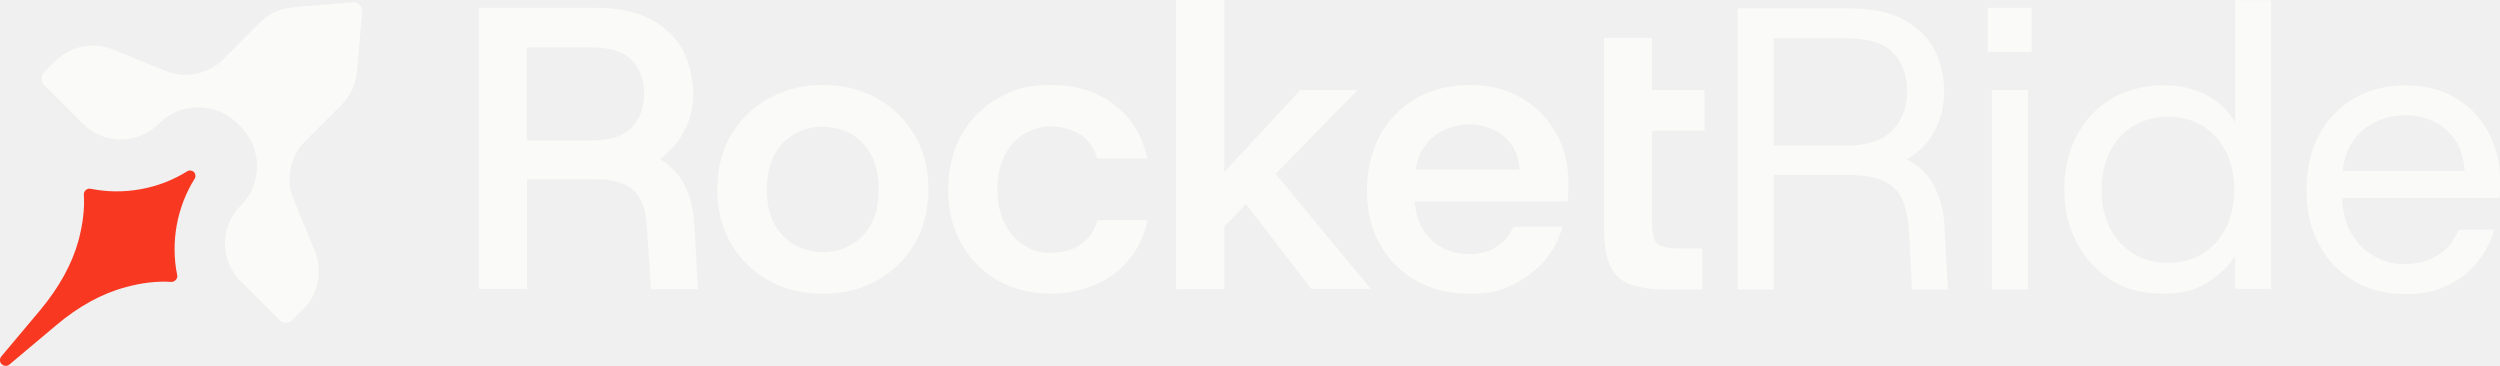
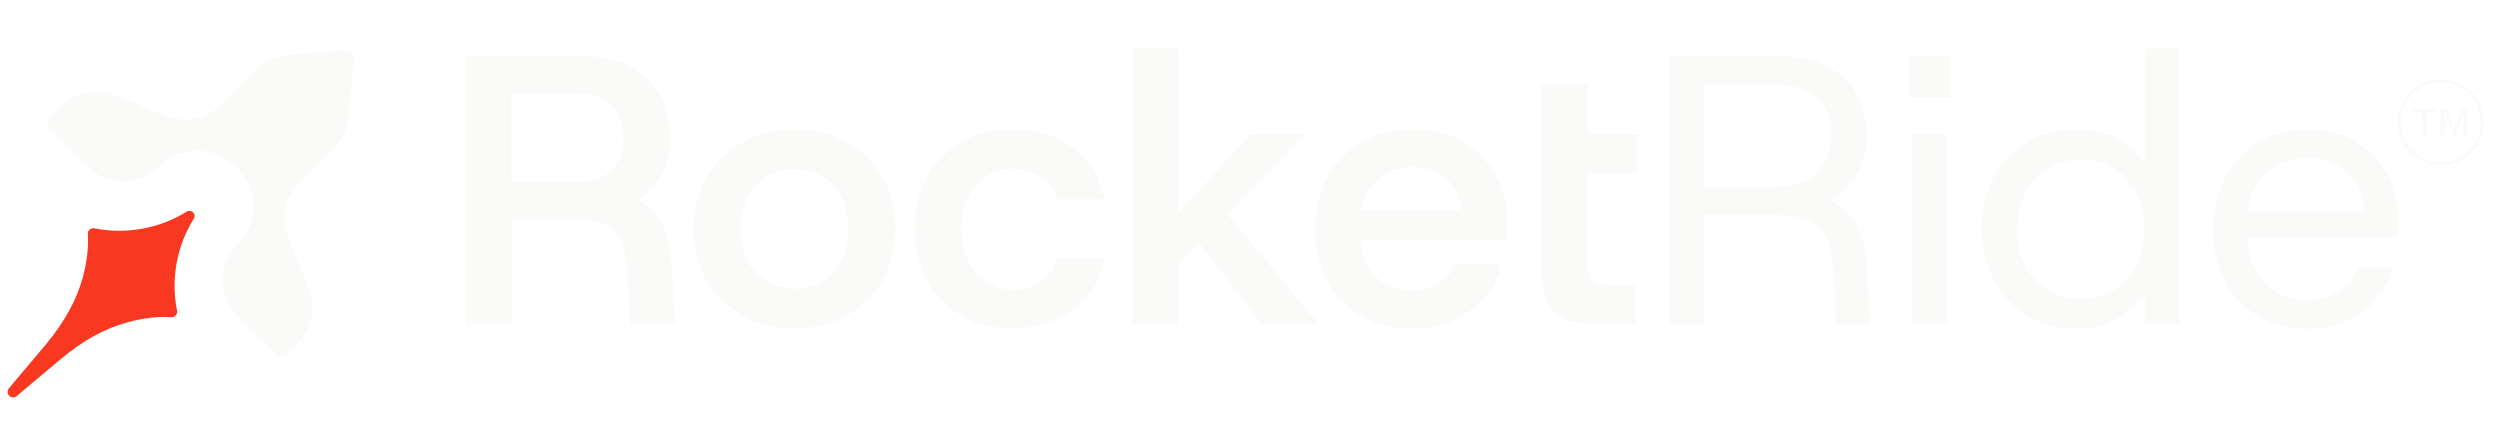
- <svg xmlns="http://www.w3.org/2000/svg" id="Camada_1" version="1.1" viewBox="0 0 1315.1 192.5">
+ <svg xmlns="http://www.w3.org/2000/svg" width="1920" zoomAndPan="magnify" viewBox="0 0 1440 249" height="332" preserveAspectRatio="xMidYMid meet" version="1.0">
  <defs>
-     <style>
-       .st0 {
-         fill: #f93822;
-       }
- 
-       .st1 {
-         fill: #fafbf8;
-       }
-     </style>
+     <clipPath id="48e8071dcd">
+       <path d="M 652 27.441 L 760 27.441 L 760 187 L 652 187 Z M 652 27.441 " clip-rule="nonzero" />
+     </clipPath>
+     <clipPath id="77400784aa">
+       <path d="M 1141 27.441 L 1256 27.441 L 1256 190 L 1141 190 Z M 1141 27.441 " clip-rule="nonzero" />
+     </clipPath>
+     <clipPath id="77a29b3b19">
+       <path d="M 1274 74 L 1381.402 74 L 1381.402 190 L 1274 190 Z M 1274 74 " clip-rule="nonzero" />
+     </clipPath>
+     <clipPath id="cc292fda1c">
+       <path d="M 4.402 121 L 113 121 L 113 229 L 4.402 229 Z M 4.402 121 " clip-rule="nonzero" />
+     </clipPath>
+     <clipPath id="7579b926c0">
+       <path d="M 1381.062 45.594 L 1430.562 45.594 L 1430.562 95.094 L 1381.062 95.094 Z M 1381.062 45.594 " clip-rule="nonzero" />
+     </clipPath>
  </defs>
-   <g>
-     <path class="st1" d="M365.2,118.7c-.2-8-1.9-14.9-4.8-20.8-3-6-7.4-10.8-13.3-14.3,5.5-4,9.8-8.9,12.9-14.8,3.2-6,4.7-12.4,4.7-19.4s-1.9-16.3-5.6-23.2c-3.7-6.8-9.5-12.2-17.1-16.2-7.7-3.9-17.3-5.9-29-5.9h-61.1v147.9h25.4v-57.7h35.5c6.7,0,11.8.9,15.7,2.7,3.9,1.8,6.8,4.5,8.5,8.1,1.9,3.6,2.9,8.4,3.3,14.2l2.1,32.8h24.7l-1.8-33.4h-.1ZM332.3,67.1c-4.4,4.6-11.5,6.8-21.2,6.8h-34V24.9h33.8c9.8,0,16.9,2.1,21.3,6.6,4.3,4.3,6.6,10.3,6.6,17.9s-2.2,13.2-6.6,17.7h.1Z" />
-     <path class="st1" d="M481,70.8c-4.9-8.2-11.6-14.6-19.9-19.2-8.3-4.6-17.7-6.9-28.3-6.9s-19.6,2.3-28,6.9c-8.5,4.6-15.2,11-20.1,19.2-4.9,8.2-7.4,17.8-7.4,28.8s2.5,20.5,7.4,28.8c4.9,8.2,11.6,14.8,20,19.3,8.3,4.6,17.7,6.8,28.1,6.8s19.9-2.2,28.2-6.8c8.4-4.6,15.1-11.1,20-19.3,4.9-8.3,7.4-17.9,7.4-28.8s-2.5-20.6-7.4-28.8h0ZM458.2,117.9c-2.7,4.9-6.2,8.5-10.7,11-4.4,2.5-9.4,3.7-14.8,3.7s-10.2-1.3-14.6-3.7c-4.4-2.5-8-6.1-10.7-11-2.7-4.8-4-10.9-4-18.3s1.3-13.3,4-18.3c2.7-4.8,6.2-8.5,10.8-11,4.4-2.5,9.4-3.6,14.5-3.6s10.3,1.2,14.8,3.6c4.4,2.5,8,6.2,10.7,11,2.7,4.9,4,11,4,18.3s-1.3,13.5-4,18.3h0Z" />
-     <path class="st1" d="M568.5,128.6c-4.4,3-9.6,4.4-15.7,4.4s-9.7-1.3-14-3.9c-4.3-2.6-7.7-6.4-10.2-11.5-2.6-4.9-3.9-11-3.9-18s1.3-13.2,3.9-18c2.5-4.9,5.9-8.5,10.2-11.2,4.3-2.6,9-3.9,14-3.9s11.2,1.5,15.7,4.4c4.3,2.9,7.1,7.1,8.7,12.4h26.3c-2.6-11.9-8.3-21.3-17.3-28.2s-20-10.4-33.1-10.4-19.9,2.3-28.1,7c-8.2,4.6-14.6,11-19.2,19.3-4.7,8.2-7,17.8-7,28.6s2.3,20.4,7,28.7c4.6,8.2,11,14.6,19.2,19.3,8.2,4.6,17.6,6.9,28.1,6.9s24.1-3.5,33.3-10.7c9.1-7.1,14.9-16.4,17.2-28h-26.3c-1.5,5.5-4.3,9.7-8.7,12.6v.2Z" />
-     <path class="st1" d="M671,91.4l-6.7-8.1-15.5,15.5,6.6,8.5,34.4,44.7h31.3l-50.1-60.6ZM684.1,47.3l-40.2,43.3-12.6,13.7,11,16.5,1.6-1.6,11.5-11.8,15.6-15.9,43.1-44.1h-30,0ZM618.7,0v152.1h25.3V0h-25.3Z" />
-     <path class="st1" d="M818.3,69.8c-4.2-7.7-10.3-13.8-18.1-18.3-7.7-4.6-16.9-6.8-27-6.8s-20.1,2.3-28.3,7.1c-8.2,4.7-14.5,11.2-19.1,19.6-4.4,8.4-6.7,18-6.7,28.9s2.2,20.1,6.8,28.2c4.6,8.2,11,14.6,19.1,19.2,8.1,4.6,17.4,6.8,28,6.8s15.9-1.5,22.6-4.6c6.6-3.2,12.2-7.4,16.7-12.6,4.6-5.3,7.8-11.2,9.6-18h-25.8c-1.8,4.3-4.7,7.8-8.7,10.4-3.9,2.7-8.8,4-14.5,4s-10.2-1.3-14.6-3.6c-4.3-2.3-7.8-6-10.4-10.5-2.2-4-3.4-8.4-3.7-13.7h80.3c.2-2,.5-3.9.5-5.5v-4.7c0-9.6-2.2-18.3-6.6-25.9h0ZM744.6,89.3c.6-3.9,1.8-7.3,3.4-10.1,2.7-4.6,6.2-8,10.7-10.3,4.4-2.3,9.2-3.5,14.5-3.5s13.2,2.1,18.1,6.4c4.9,4.3,7.6,10.1,8,17.4h-54.7Z" />
-     <path class="st1" d="M896.6,68.7v-21.3h-27.5v-27.5h-25.3v101c0,8.5,1.2,15.1,3.6,19.6,2.3,4.6,5.9,7.6,10.5,9.2,4.6,1.6,10.3,2.5,17.1,2.5h20.5v-21.5h-12.5c-3.7,0-6.7-.4-8.5-1.1-2-.6-3.4-1.8-4.2-3.6-.7-1.9-1.2-4.7-1.2-8.4v-48.8h27.5Z" />
-     <path class="st1" d="M1023,120c-.5-8.4-2.3-15.7-5.4-21.8-2.9-6.2-7.8-10.9-14.6-14.3,6.7-4,11.6-9,14.8-15.3,3.3-6.2,4.9-13.1,4.9-20.6s-1.8-15.7-5.3-22.2c-3.5-6.6-9-11.7-16.4-15.7-7.4-3.9-17-5.7-28.6-5.7h-58.3v147.9h19v-60.3h38.6c8.2,0,14.5,1.1,19.1,3.2,4.6,2,7.8,5.2,9.8,9.6,2,4.3,3.2,10.1,3.6,17.1l1.6,30.4h18.9l-1.8-32.2h.1ZM995.5,68.6c-5.2,5.3-13.2,8-24.4,8h-38.1V20.1h38.1c11.4,0,19.6,2.5,24.6,7.5,5,5,7.5,11.8,7.5,20.4s-2.6,15.3-7.7,20.6h0Z" />
-     <path class="st1" d="M1047.8,47.4v104.8h19V47.4h-19ZM1045.6,4.1v23.2h23.1V4.1h-23.1Z" />
-     <path class="st1" d="M1175.8.1v64.4c-3.5-6.2-8.5-11-15.1-14.5-6.6-3.4-14.2-5.2-22.7-5.2s-19.3,2.3-27.2,7.1c-7.8,4.7-13.9,11.1-18.3,19.4-4.3,8.2-6.6,17.6-6.6,28.1s2.2,20,6.6,28.3c4.3,8.3,10.4,14.9,18.1,19.7s16.9,7.1,27.3,7.1,17.4-2,23.5-6,10.9-8.5,14.3-13.7v17.2h19V.1h-19,0ZM1170.9,119.9c-2.9,5.7-7,10.2-12.2,13.5-5.3,3.3-11.4,4.9-18.3,4.9s-12.8-1.6-18.1-4.9c-5.3-3.3-9.5-7.7-12.4-13.5-2.9-5.9-4.4-12.5-4.4-20.1s1.5-14.4,4.4-20.1,7.1-10.2,12.4-13.5c5.4-3.2,11.5-4.8,18.1-4.8s13,1.6,18.3,4.8c5.2,3.3,9.2,7.8,12.2,13.6,2.9,5.7,4.4,12.4,4.4,20s-1.5,14.3-4.4,20.1Z" />
-     <path class="st1" d="M1309.2,69.8c-4-7.5-9.7-13.5-17.1-18-7.4-4.6-16.3-6.9-26.6-6.9s-19.3,2.3-27.2,6.9c-8,4.6-14,11-18.4,19.2s-6.6,17.9-6.6,29,2.2,20.6,6.7,28.7c4.3,8.2,10.5,14.6,18.4,19.2,7.7,4.6,16.7,6.8,26.9,6.8s15.5-1.4,21.8-4.4c6.4-2.9,11.7-7,15.9-12.2,4.3-5.3,7.3-11,9.1-17.3h-18.8c-2.2,5.6-5.7,10.1-10.5,13.2-4.8,3.3-10.7,4.9-17.7,4.9s-11.2-1.4-16.3-4.2c-5-2.8-9.1-7-12.3-12.6-2.7-4.9-4.2-11-4.4-18h82.8c.2-1.8.2-3.5.2-5.2v-4.6c0-8.8-2-17-6-24.5h0ZM1232.3,90c.6-5.3,1.9-10,4.2-13.8,3-5.2,7.1-9,12.2-11.6,5-2.6,10.5-4,16.5-4,8.7,0,16,2.7,21.8,7.8,5.9,5.3,9,12.4,9.5,21.5h-64.2Z" />
+   <rect x="-144" width="1728" fill="#ffffff" y="-24.9" height="298.8" fill-opacity="1" />
+   <rect x="-144" width="1728" fill="#ffffff" y="-24.9" height="298.8" fill-opacity="1" />
+   <path fill="#fafbf8" d="M 386.789 151.785 C 386.582 143.422 384.801 136.211 381.766 130.043 C 378.621 123.77 374.016 118.754 367.84 115.094 C 373.598 110.914 378.098 105.793 381.344 99.625 C 384.695 93.352 386.266 86.664 386.266 79.348 C 386.266 72.027 384.277 62.309 380.402 55.094 C 376.527 47.988 370.457 42.344 362.5 38.16 C 354.438 34.086 344.383 31.996 332.133 31.996 L 268.156 31.996 L 268.156 186.594 L 294.754 186.594 L 294.754 126.281 L 331.922 126.281 C 338.938 126.281 344.277 127.219 348.363 129.102 C 352.445 130.984 355.484 133.805 357.262 137.57 C 359.254 141.332 360.301 146.348 360.719 152.41 L 362.918 186.695 L 388.781 186.695 L 386.895 151.785 Z M 352.34 97.848 C 347.734 102.656 340.301 104.957 330.145 104.957 L 294.543 104.957 L 294.543 53.738 L 329.934 53.738 C 340.195 53.738 347.629 55.934 352.238 60.637 C 356.738 65.129 359.148 71.402 359.148 79.348 C 359.148 87.289 356.844 93.145 352.238 97.848 Z M 352.34 97.848 " fill-opacity="1" fill-rule="nonzero" />
+   <path fill="#fafbf8" d="M 508.039 101.715 C 502.91 93.145 495.895 86.453 487.203 81.645 C 478.512 76.836 468.672 74.434 457.57 74.434 C 446.473 74.434 437.051 76.836 428.254 81.645 C 419.355 86.453 412.34 93.145 407.207 101.715 C 402.078 110.285 399.461 120.32 399.461 131.82 C 399.461 143.316 402.078 153.246 407.207 161.926 C 412.34 170.496 419.355 177.395 428.148 182.098 C 436.84 186.906 446.684 189.207 457.57 189.207 C 468.461 189.207 478.41 186.906 487.098 182.098 C 495.895 177.289 502.91 170.496 508.039 161.926 C 513.172 153.246 515.789 143.215 515.789 131.82 C 515.789 120.426 513.172 110.285 508.039 101.715 Z M 484.168 150.949 C 481.34 156.07 477.676 159.832 472.965 162.445 C 468.355 165.059 463.121 166.312 457.469 166.312 C 451.812 166.312 446.789 164.957 442.18 162.445 C 437.574 159.832 433.805 156.07 430.977 150.949 C 428.148 145.93 426.789 139.555 426.789 131.82 C 426.789 124.086 428.148 117.918 430.977 112.691 C 433.805 107.672 437.469 103.805 442.285 101.191 C 446.891 98.578 452.129 97.43 457.469 97.43 C 462.809 97.43 468.254 98.684 472.965 101.191 C 477.57 103.805 481.34 107.672 484.168 112.691 C 486.996 117.812 488.355 124.188 488.355 131.82 C 488.355 139.449 486.996 145.93 484.168 150.949 Z M 484.168 150.949 " fill-opacity="1" fill-rule="nonzero" />
+   <path fill="#fafbf8" d="M 599.66 162.133 C 595.051 165.27 589.605 166.73 583.219 166.73 C 576.832 166.73 573.062 165.375 568.562 162.656 C 564.059 159.938 560.5 155.965 557.883 150.637 C 555.16 145.512 553.797 139.137 553.797 131.82 C 553.797 124.504 555.16 118.023 557.883 113.004 C 560.5 107.883 564.059 104.121 568.562 101.297 C 573.062 98.578 577.984 97.219 583.219 97.219 C 588.457 97.219 594.949 98.789 599.66 101.82 C 604.16 104.852 607.094 109.242 608.77 114.781 L 636.305 114.781 C 633.586 102.344 627.617 92.516 618.191 85.305 C 608.77 78.09 597.25 74.434 583.535 74.434 C 569.816 74.434 562.699 76.836 554.113 81.75 C 545.527 86.559 538.824 93.25 534.008 101.926 C 529.086 110.496 526.68 120.531 526.68 131.82 C 526.68 143.109 529.086 153.145 534.008 161.82 C 538.824 170.391 545.527 177.082 554.113 181.992 C 562.699 186.801 572.539 189.207 583.535 189.207 C 594.527 189.207 608.77 185.547 618.402 178.02 C 627.93 170.602 634.004 160.879 636.41 148.754 L 608.875 148.754 C 607.305 154.504 604.371 158.891 599.766 161.926 L 599.766 162.133 Z M 599.66 162.133 " fill-opacity="1" fill-rule="nonzero" />
+   <g clip-path="url(#48e8071dcd)">
+     <path fill="#fafbf8" d="M 706.984 123.25 L 699.969 114.781 L 683.738 130.984 L 690.648 139.867 L 726.668 186.594 L 759.441 186.594 Z M 720.699 77.152 L 678.609 122.41 L 665.414 136.734 L 676.934 153.98 L 678.609 152.309 L 690.648 139.973 L 706.984 123.352 L 752.113 77.254 L 720.699 77.254 Z M 652.223 27.707 L 652.223 186.695 L 678.711 186.695 L 678.711 27.707 Z M 652.223 27.707 " fill-opacity="1" fill-rule="nonzero" />
  </g>
-   <g>
-     <path class="st1" d="M159.5,162.6l-5.8,5.8c-1.8,1.8-4.8,1.8-6.7,0l-20.4-20.4c-11-11-11-28.8,0-39.8h0c11.5-11.5,11.5-30.1,0-41.6l-1.5-1.5c-11.5-11.5-30.1-11.5-41.6,0h0c-11,11-28.9,11-39.9,0l-20.4-20.4c-1.8-1.8-1.8-4.8,0-6.7l5.8-5.8c8-8,20.1-10.5,30.6-6.1l27.9,11.4c9.8,3.8,20.9,1.7,28.8-5.2l20.7-20.7c1.6-1.5,3.4-3,5.5-4.2,3.7-2.1,7.8-3.2,12-3.6l30.9-2.6c2.9-.3,5.4,2.2,5.1,5.1l-2.7,31.3c-.5,6.4-3.3,12.4-7.7,17.1l-19.6,19.6c-8,8.1-10.4,20.2-6,30.7l1,2.4,5.7,13.8,4.4,10.9c4.3,10.5,1.9,22.6-6.1,30.6h0Z" />
-     <path class="st0" d="M.8,191.5c-1-1-1.1-2.7-.2-3.9l20.5-24.4c10-12,16.8-24.3,20.2-36.7,2.3-8.7,3.3-16.8,2.8-24.1,0-.9.3-1.8,1-2.4s1.7-.9,2.6-.7c17.3,3.5,35.8.2,50.8-9.2,1.1-.7,2.6-.5,3.5.4s1.1,2.4.4,3.5c-9.4,15-12.7,33.5-9.2,50.7.2.8,0,1.7-.6,2.4s-1.6,1.3-2.5,1.2c-7.3-.5-15.5.4-24.1,2.8-12.4,3.3-24.8,10.1-36.7,20.2l-24.4,20.5c-1.1.9-2.8.9-3.9-.2h-.2Z" />
+   <path fill="#fafbf8" d="M 861.219 100.672 C 856.82 92.621 850.434 86.246 842.266 81.543 C 834.203 76.734 824.57 74.434 813.996 74.434 C 803.418 74.434 792.949 76.836 784.363 81.855 C 775.777 86.77 769.18 93.562 764.363 102.344 C 759.758 111.121 757.348 121.156 757.348 132.551 C 757.348 143.945 759.652 153.562 764.469 162.027 C 769.285 170.602 775.984 177.289 784.469 182.098 C 792.949 186.906 802.688 189.207 813.785 189.207 C 824.883 189.207 830.434 187.637 837.449 184.398 C 844.359 181.051 850.223 176.664 854.934 171.227 C 859.75 165.688 863.102 159.52 864.988 152.41 L 837.973 152.41 C 836.086 156.906 833.051 160.566 828.863 163.281 C 824.777 166.105 819.648 167.465 813.68 167.465 C 807.711 167.465 803 166.105 798.395 163.699 C 793.891 161.297 790.227 157.43 787.504 152.727 C 785.199 148.543 783.941 143.945 783.629 138.406 L 867.707 138.406 C 867.918 136.312 868.23 134.328 868.23 132.656 L 868.23 127.742 C 868.23 117.707 865.93 108.613 861.32 100.672 Z M 784.047 121.055 C 784.676 116.977 785.934 113.422 787.609 110.496 C 790.434 105.688 794.102 102.133 798.812 99.73 C 803.418 97.324 808.445 96.07 813.996 96.07 C 819.543 96.07 827.816 98.266 832.945 102.762 C 838.078 107.254 840.902 113.316 841.324 120.949 L 784.047 120.949 Z M 784.047 121.055 " fill-opacity="1" fill-rule="nonzero" />
+   <path fill="#fafbf8" d="M 943.203 99.52 L 943.203 77.254 L 914.406 77.254 L 914.406 48.512 L 887.918 48.512 L 887.918 154.086 C 887.918 162.969 889.172 169.867 891.688 174.57 C 894.094 179.379 897.863 182.516 902.68 184.188 C 907.496 185.859 913.465 186.801 920.586 186.801 L 942.051 186.801 L 942.051 164.328 L 928.961 164.328 C 925.09 164.328 921.945 163.91 920.062 163.18 C 917.969 162.551 916.504 161.297 915.664 159.414 C 914.93 157.43 914.406 154.504 914.406 150.633 L 914.406 99.625 L 943.203 99.625 Z M 943.203 99.52 " fill-opacity="1" fill-rule="nonzero" />
+   <path fill="#fafbf8" d="M 1075.551 153.145 C 1075.027 144.363 1073.145 136.734 1069.898 130.355 C 1066.859 123.875 1061.73 118.961 1054.609 115.41 C 1061.625 111.227 1066.758 106 1070.105 99.414 C 1073.562 92.934 1075.238 85.723 1075.238 77.883 C 1075.238 70.043 1073.352 61.473 1069.688 54.676 C 1066.023 47.777 1060.266 42.449 1052.516 38.266 C 1044.77 34.191 1034.715 32.309 1022.57 32.309 L 961.527 32.309 L 961.527 186.906 L 981.422 186.906 L 981.422 123.875 L 1021.836 123.875 C 1030.422 123.875 1037.02 125.023 1041.836 127.219 C 1046.652 129.312 1050.004 132.656 1052.098 137.254 C 1054.191 141.75 1055.449 147.812 1055.867 155.129 L 1057.543 186.906 L 1077.332 186.906 L 1075.445 153.246 L 1075.551 153.246 Z M 1046.758 99.414 C 1041.312 104.957 1032.938 107.777 1021.211 107.777 L 981.316 107.777 L 981.316 48.719 L 1021.211 48.719 C 1033.145 48.719 1041.73 51.332 1046.969 56.559 C 1052.203 61.785 1054.82 68.895 1054.82 77.883 C 1054.82 86.871 1052.098 93.875 1046.758 99.414 Z M 1046.758 99.414 " fill-opacity="1" fill-rule="nonzero" />
+   <path fill="#fafbf8" d="M 1101.52 77.254 L 1101.52 186.801 L 1121.414 186.801 L 1121.414 77.254 Z M 1099.215 31.996 L 1099.215 56.246 L 1123.402 56.246 L 1123.402 31.996 Z M 1099.215 31.996 " fill-opacity="1" fill-rule="nonzero" />
+   <g clip-path="url(#77400784aa)">
+     <path fill="#fafbf8" d="M 1235.543 27.812 L 1235.543 95.129 C 1231.879 88.648 1226.645 83.633 1219.734 79.973 C 1212.824 76.418 1204.863 74.539 1195.965 74.539 C 1187.066 74.539 1175.758 76.941 1167.484 81.961 C 1159.316 86.871 1152.93 93.562 1148.324 102.238 C 1143.82 110.809 1141.414 120.637 1141.414 131.609 C 1141.414 142.586 1143.715 152.516 1148.324 161.191 C 1152.824 169.867 1159.211 176.766 1167.273 181.785 C 1175.336 186.801 1184.969 189.207 1195.859 189.207 C 1206.75 189.207 1214.078 187.117 1220.465 182.934 C 1226.852 178.754 1231.879 174.051 1235.441 168.613 L 1235.441 186.594 L 1255.332 186.594 L 1255.332 27.812 L 1235.441 27.812 Z M 1230.414 153.039 C 1227.375 158.996 1223.082 163.699 1217.641 167.148 C 1212.09 170.602 1205.703 172.273 1198.477 172.273 C 1191.254 172.273 1185.074 170.602 1179.527 167.148 C 1173.977 163.699 1169.578 159.102 1166.543 153.039 C 1163.504 146.871 1161.934 139.973 1161.934 132.027 C 1161.934 124.086 1163.504 116.977 1166.543 111.02 C 1169.578 105.059 1173.977 100.355 1179.527 96.906 C 1185.18 93.562 1191.566 91.891 1198.477 91.891 C 1205.387 91.891 1212.09 93.562 1217.641 96.906 C 1223.082 100.355 1227.273 105.059 1230.414 111.121 C 1233.449 117.082 1235.02 124.086 1235.02 132.027 C 1235.02 139.973 1233.449 146.977 1230.414 153.039 Z M 1230.414 153.039 " fill-opacity="1" fill-rule="nonzero" />
  </g>
+   <g clip-path="url(#77a29b3b19)">
+     <path fill="#fafbf8" d="M 1375.223 100.672 C 1371.035 92.832 1365.066 86.559 1357.316 81.855 C 1349.57 77.047 1340.25 74.641 1329.465 74.641 C 1318.68 74.641 1309.258 77.047 1300.984 81.855 C 1292.609 86.664 1286.328 93.352 1281.719 101.926 C 1277.113 110.496 1274.809 120.637 1274.809 132.238 C 1274.809 143.84 1277.113 153.77 1281.824 162.238 C 1286.328 170.809 1292.82 177.5 1301.09 182.309 C 1309.152 187.117 1318.578 189.414 1329.258 189.414 C 1339.938 189.414 1345.484 187.953 1352.082 184.816 C 1358.785 181.785 1364.332 177.5 1368.73 172.062 C 1373.234 166.523 1376.375 160.566 1378.258 153.98 L 1358.574 153.98 C 1356.27 159.832 1352.605 164.539 1347.582 167.777 C 1342.555 171.227 1336.375 172.898 1329.047 172.898 C 1321.719 172.898 1317.32 171.438 1311.98 168.508 C 1306.746 165.582 1302.453 161.191 1299.102 155.34 C 1296.273 150.215 1294.703 143.84 1294.492 136.523 L 1381.191 136.523 C 1381.402 134.641 1381.402 132.863 1381.402 131.086 L 1381.402 126.281 C 1381.402 117.082 1379.305 108.508 1375.117 100.672 Z M 1294.703 121.785 C 1295.332 116.246 1296.691 111.332 1299.102 107.359 C 1302.242 101.926 1306.535 97.953 1311.875 95.234 C 1317.109 92.516 1322.871 91.055 1329.152 91.055 C 1338.262 91.055 1345.906 93.875 1351.977 99.207 C 1358.156 104.746 1361.402 112.168 1361.926 121.68 L 1294.703 121.68 Z M 1294.703 121.785 " fill-opacity="1" fill-rule="nonzero" />
+   </g>
+   <path fill="#fafbf8" d="M 171.406 197.672 L 165.336 203.734 C 163.449 205.617 160.309 205.617 158.32 203.734 L 136.961 182.41 C 125.441 170.914 125.441 152.309 136.961 140.809 C 149 128.789 149 109.348 136.961 97.324 L 135.391 95.758 C 123.348 83.738 103.871 83.738 91.832 95.758 C 80.312 107.254 61.57 107.254 50.055 95.758 L 28.691 74.434 C 26.809 72.551 26.809 69.414 28.691 67.43 L 34.766 61.367 C 43.141 53.004 55.812 50.391 66.805 54.992 L 96.02 66.906 C 106.281 70.879 117.902 68.684 126.176 61.473 L 147.848 39.836 C 149.523 38.266 151.41 36.699 153.609 35.445 C 157.48 33.25 161.773 32.098 166.172 31.68 L 198.527 28.965 C 201.562 28.648 204.18 31.262 203.867 34.293 L 201.039 67.012 C 200.516 73.703 197.586 79.973 192.977 84.887 L 172.457 105.375 C 164.078 113.84 161.566 126.488 166.172 137.465 L 167.219 139.973 L 173.188 154.398 L 177.797 165.793 C 182.297 176.766 179.785 189.414 171.406 197.777 Z M 171.406 197.672 " fill-opacity="1" fill-rule="nonzero" />
+   <g clip-path="url(#cc292fda1c)">
+     <path fill="#f93822" d="M 5.238 227.883 C 4.191 226.836 4.086 225.059 5.027 223.805 L 26.492 198.301 C 36.965 185.758 44.086 172.898 47.645 159.938 C 50.055 150.844 51.102 142.379 50.578 134.746 C 50.578 133.805 50.891 132.863 51.625 132.238 C 52.355 131.609 53.402 131.297 54.348 131.508 C 72.461 135.164 91.832 131.715 107.535 121.891 C 108.688 121.156 110.258 121.367 111.203 122.309 C 112.145 123.25 112.352 124.816 111.621 125.965 C 101.777 141.645 98.324 160.984 101.988 178.961 C 102.195 179.797 101.988 180.738 101.359 181.473 C 100.73 182.203 99.684 182.828 98.742 182.727 C 91.098 182.203 82.512 183.145 73.508 185.652 C 60.523 189.102 47.539 196.211 35.078 206.766 L 9.531 228.195 C 8.379 229.137 6.598 229.137 5.449 227.984 L 5.238 227.984 Z M 5.238 227.883 " fill-opacity="1" fill-rule="nonzero" />
+   </g>
+   <g clip-path="url(#7579b926c0)">
+     <path fill="#fafbf8" d="M 1405.945 47.496 C 1393.273 47.496 1382.965 57.805 1382.965 70.477 C 1382.965 83.148 1393.273 93.457 1405.945 93.457 C 1418.617 93.457 1428.926 83.148 1428.926 70.477 C 1428.926 57.805 1418.617 47.496 1405.945 47.496 Z M 1405.945 95.363 C 1402.586 95.363 1399.328 94.703 1396.262 93.406 C 1393.297 92.152 1390.637 90.359 1388.352 88.074 C 1386.066 85.789 1384.27 83.125 1383.02 80.164 C 1381.719 77.094 1381.062 73.836 1381.062 70.477 C 1381.062 67.117 1381.719 63.859 1383.02 60.789 C 1384.27 57.828 1386.066 55.164 1388.352 52.883 C 1390.637 50.598 1393.297 48.801 1396.262 47.547 C 1399.328 46.25 1402.586 45.594 1405.945 45.594 C 1409.305 45.594 1412.562 46.25 1415.633 47.547 C 1418.598 48.801 1421.258 50.598 1423.543 52.883 C 1425.828 55.164 1427.621 57.828 1428.875 60.789 C 1430.172 63.859 1430.832 67.117 1430.832 70.477 C 1430.832 73.836 1430.172 77.094 1428.875 80.164 C 1427.621 83.125 1425.828 85.789 1423.543 88.074 C 1421.258 90.359 1418.598 92.152 1415.633 93.406 C 1412.562 94.703 1409.305 95.363 1405.945 95.363 " fill-opacity="1" fill-rule="nonzero" />
+   </g>
+   <path fill="#fafbf8" d="M 1395.426 78.223 L 1395.426 64.793 L 1390.305 64.793 L 1390.305 62.73 L 1403.07 62.73 L 1403.07 64.793 L 1397.961 64.793 L 1397.961 78.223 L 1395.426 78.223 " fill-opacity="1" fill-rule="nonzero" />
+   <path fill="#fafbf8" d="M 1419.051 78.223 L 1419.051 70.371 C 1419.051 69.699 1419.07 68.953 1419.102 68.148 L 1419.113 65.105 C 1418.961 65.578 1417.855 68.922 1417.688 69.383 L 1414.449 78.223 L 1412.832 78.223 L 1409.594 69.383 C 1409.426 68.922 1408.297 65.797 1408.145 65.332 L 1408.184 68.156 C 1408.211 68.922 1408.227 69.66 1408.227 70.359 L 1408.227 78.223 L 1405.691 78.223 L 1405.691 62.73 L 1409.434 62.73 L 1412.129 70.16 C 1412.492 71.156 1412.844 72.23 1413.172 73.355 L 1413.625 74.895 L 1414.086 73.355 C 1414.383 72.359 1414.734 71.293 1415.129 70.195 L 1417.824 62.73 L 1421.59 62.73 L 1421.59 78.223 L 1419.051 78.223 " fill-opacity="1" fill-rule="nonzero" />
</svg>
